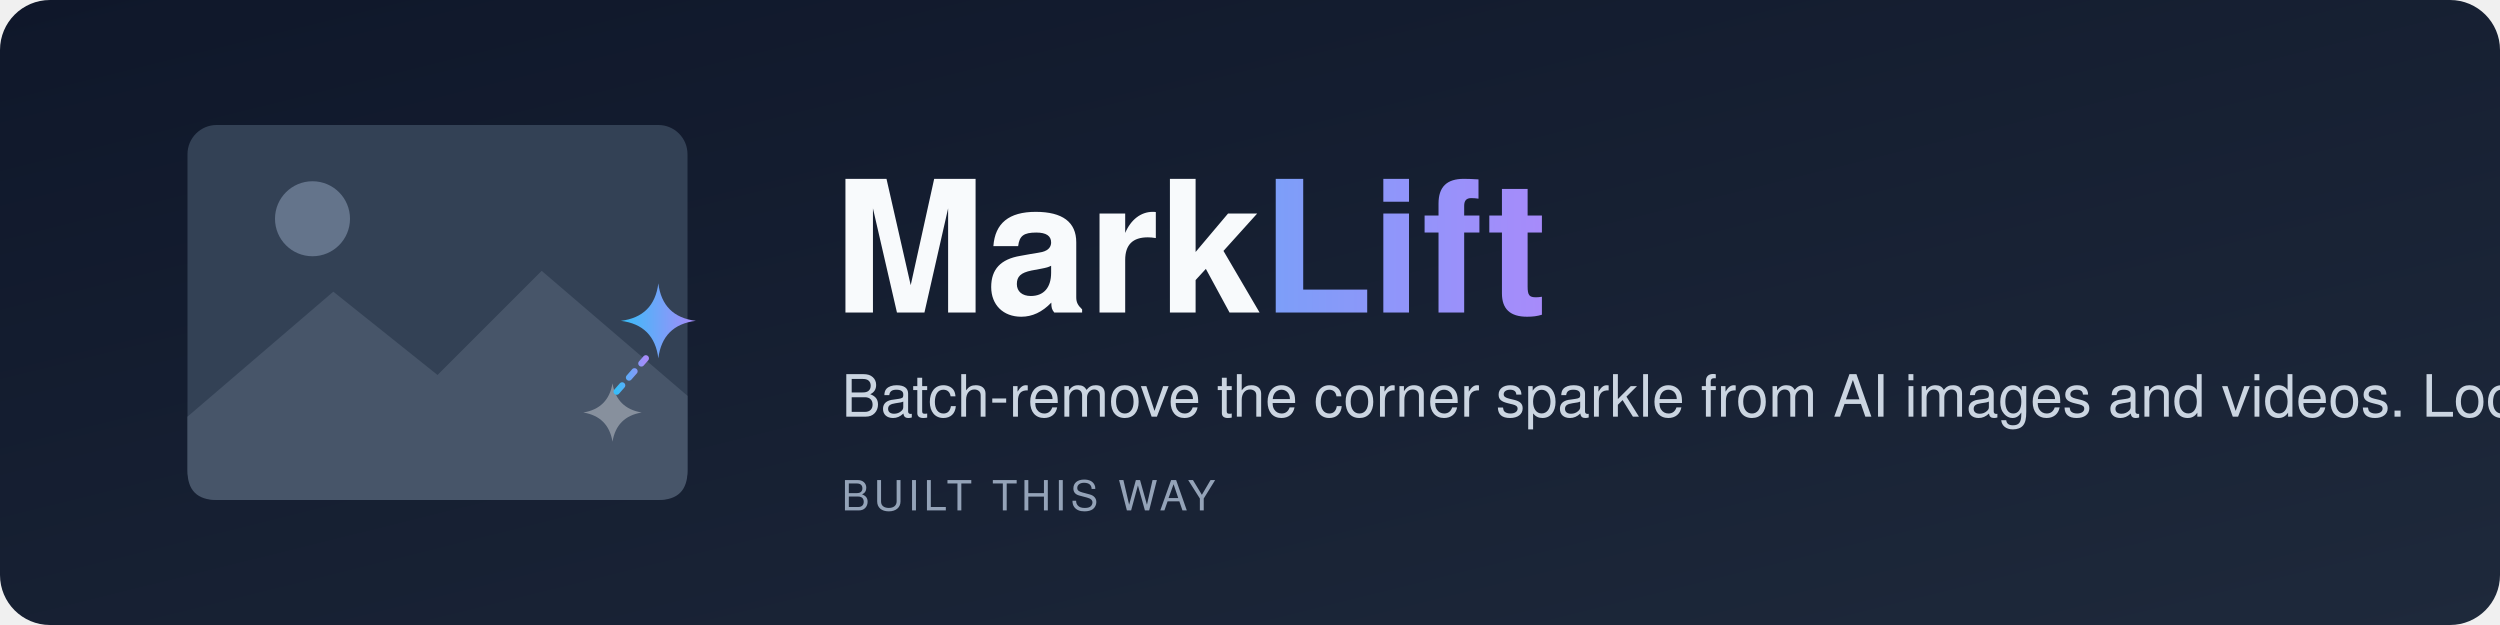
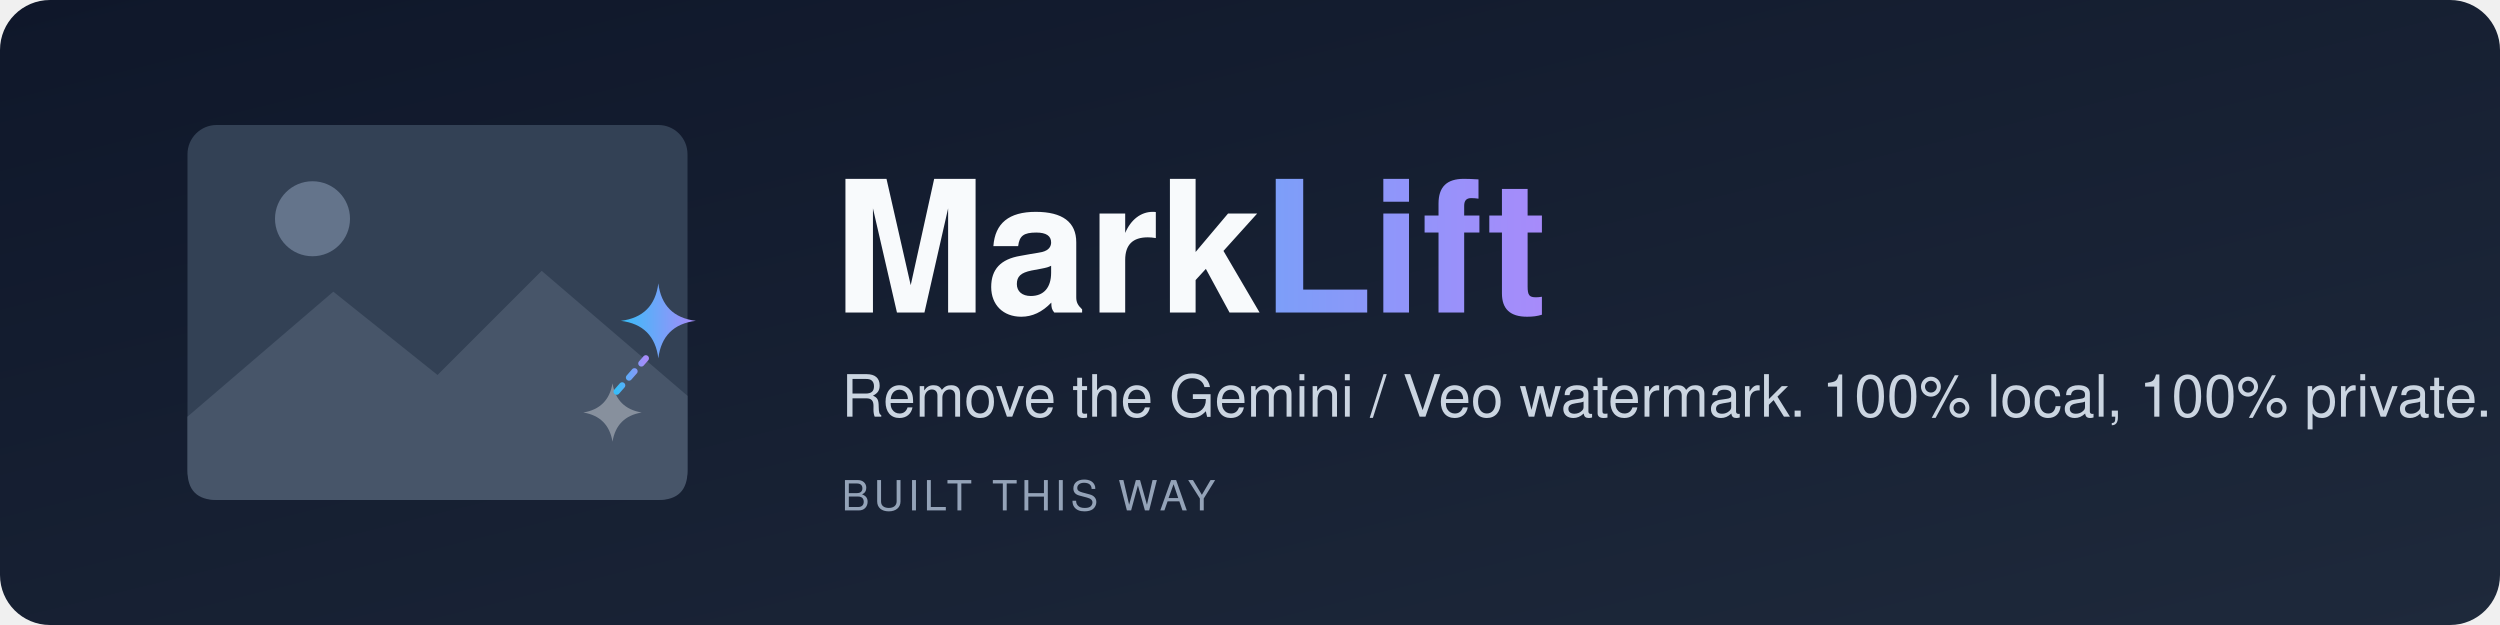
<svg xmlns="http://www.w3.org/2000/svg" width="1200" height="300" viewBox="0 0 1200 300">
  <defs>
    <linearGradient id="bg" x1="0" y1="0" x2="1" y2="1">
      <stop offset="0" stop-color="#0f172a" />
      <stop offset="1" stop-color="#1e293b" />
    </linearGradient>
    <linearGradient id="accent" x1="0" y1="0" x2="1" y2="0">
      <stop offset="0" stop-color="#38bdf8" />
      <stop offset="1" stop-color="#a78bfa" />
    </linearGradient>
  </defs>
  <rect width="1200" height="300" rx="24" fill="url(#bg)" />
  <g transform="translate(90 60)">
    <rect width="240" height="180" rx="14" fill="#334155" />
    <path d="M0 140 L70 80 L120 120 L170 70 L240 130 L240 166 Q240 180 226 180 L14 180 Q0 180 0 166 Z" fill="#475569" />
    <circle cx="60" cy="45" r="18" fill="#64748b" />
    <path d="M204 152 Q206 140 218 138 Q206 136 204 124 Q202 136 190 138 Q202 140 204 152 Z" fill="#ffffff" opacity="0.35" />
    <path d="M226 112 Q228 96 244 94 Q228 92 226 76 Q224 92 208 94 Q224 96 226 112 Z" fill="url(#accent)" />
    <path d="M206 128 L220 112" stroke="url(#accent)" stroke-width="3" stroke-linecap="round" stroke-dasharray="4 5" />
  </g>
  <text x="400" y="150" font-family="Segoe UI, Helvetica, Arial, sans-serif" font-size="88" font-weight="700" fill="#f8fafc">Mark<tspan fill="url(#accent)">Lift</tspan>
  </text>
-   <text x="404" y="200" font-family="Segoe UI, Helvetica, Arial, sans-serif" font-size="28" fill="#cbd5e1">Batch-remove the corner sparkle from AI images and videos. Locally.</text>
+   <text x="404" y="200" font-family="Segoe UI, Helvetica, Arial, sans-serif" font-size="28" fill="#cbd5e1">Remove the Gemini / Veo watermark. 100% local, 100% private.</text>
  <text x="404" y="245" font-family="Segoe UI, Helvetica, Arial, sans-serif" font-size="20" fill="#94a3b8" letter-spacing="2">BUILT THIS WAY</text>
</svg>
